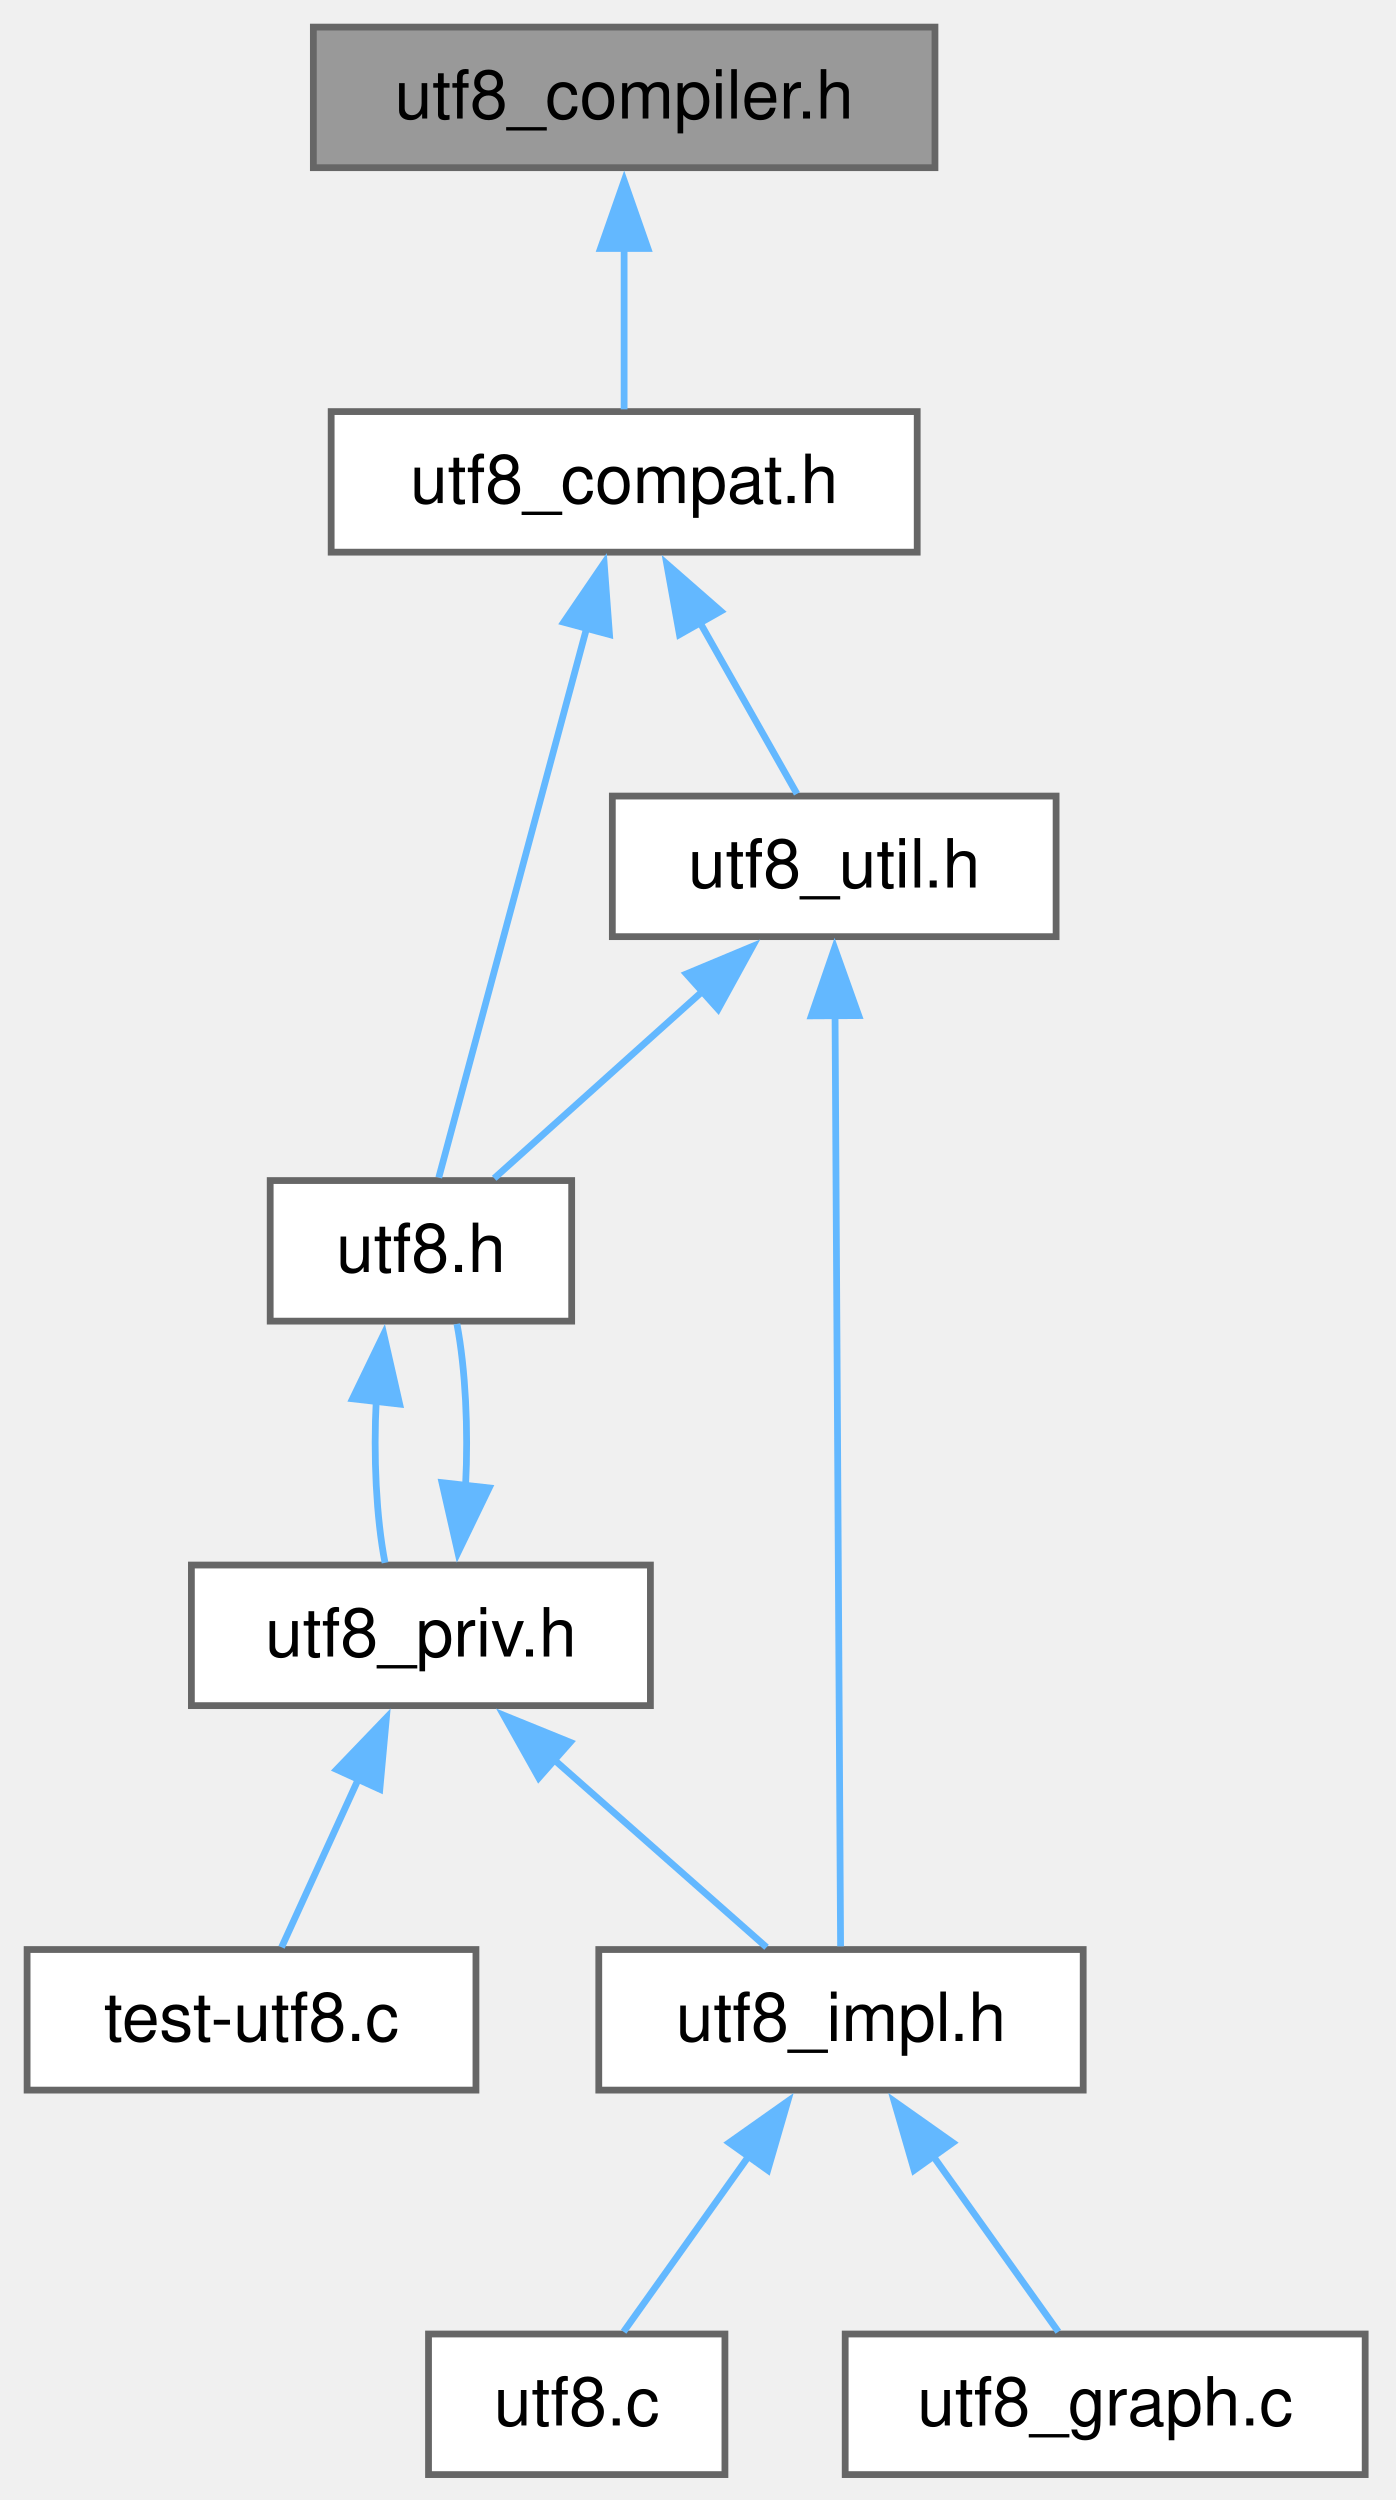
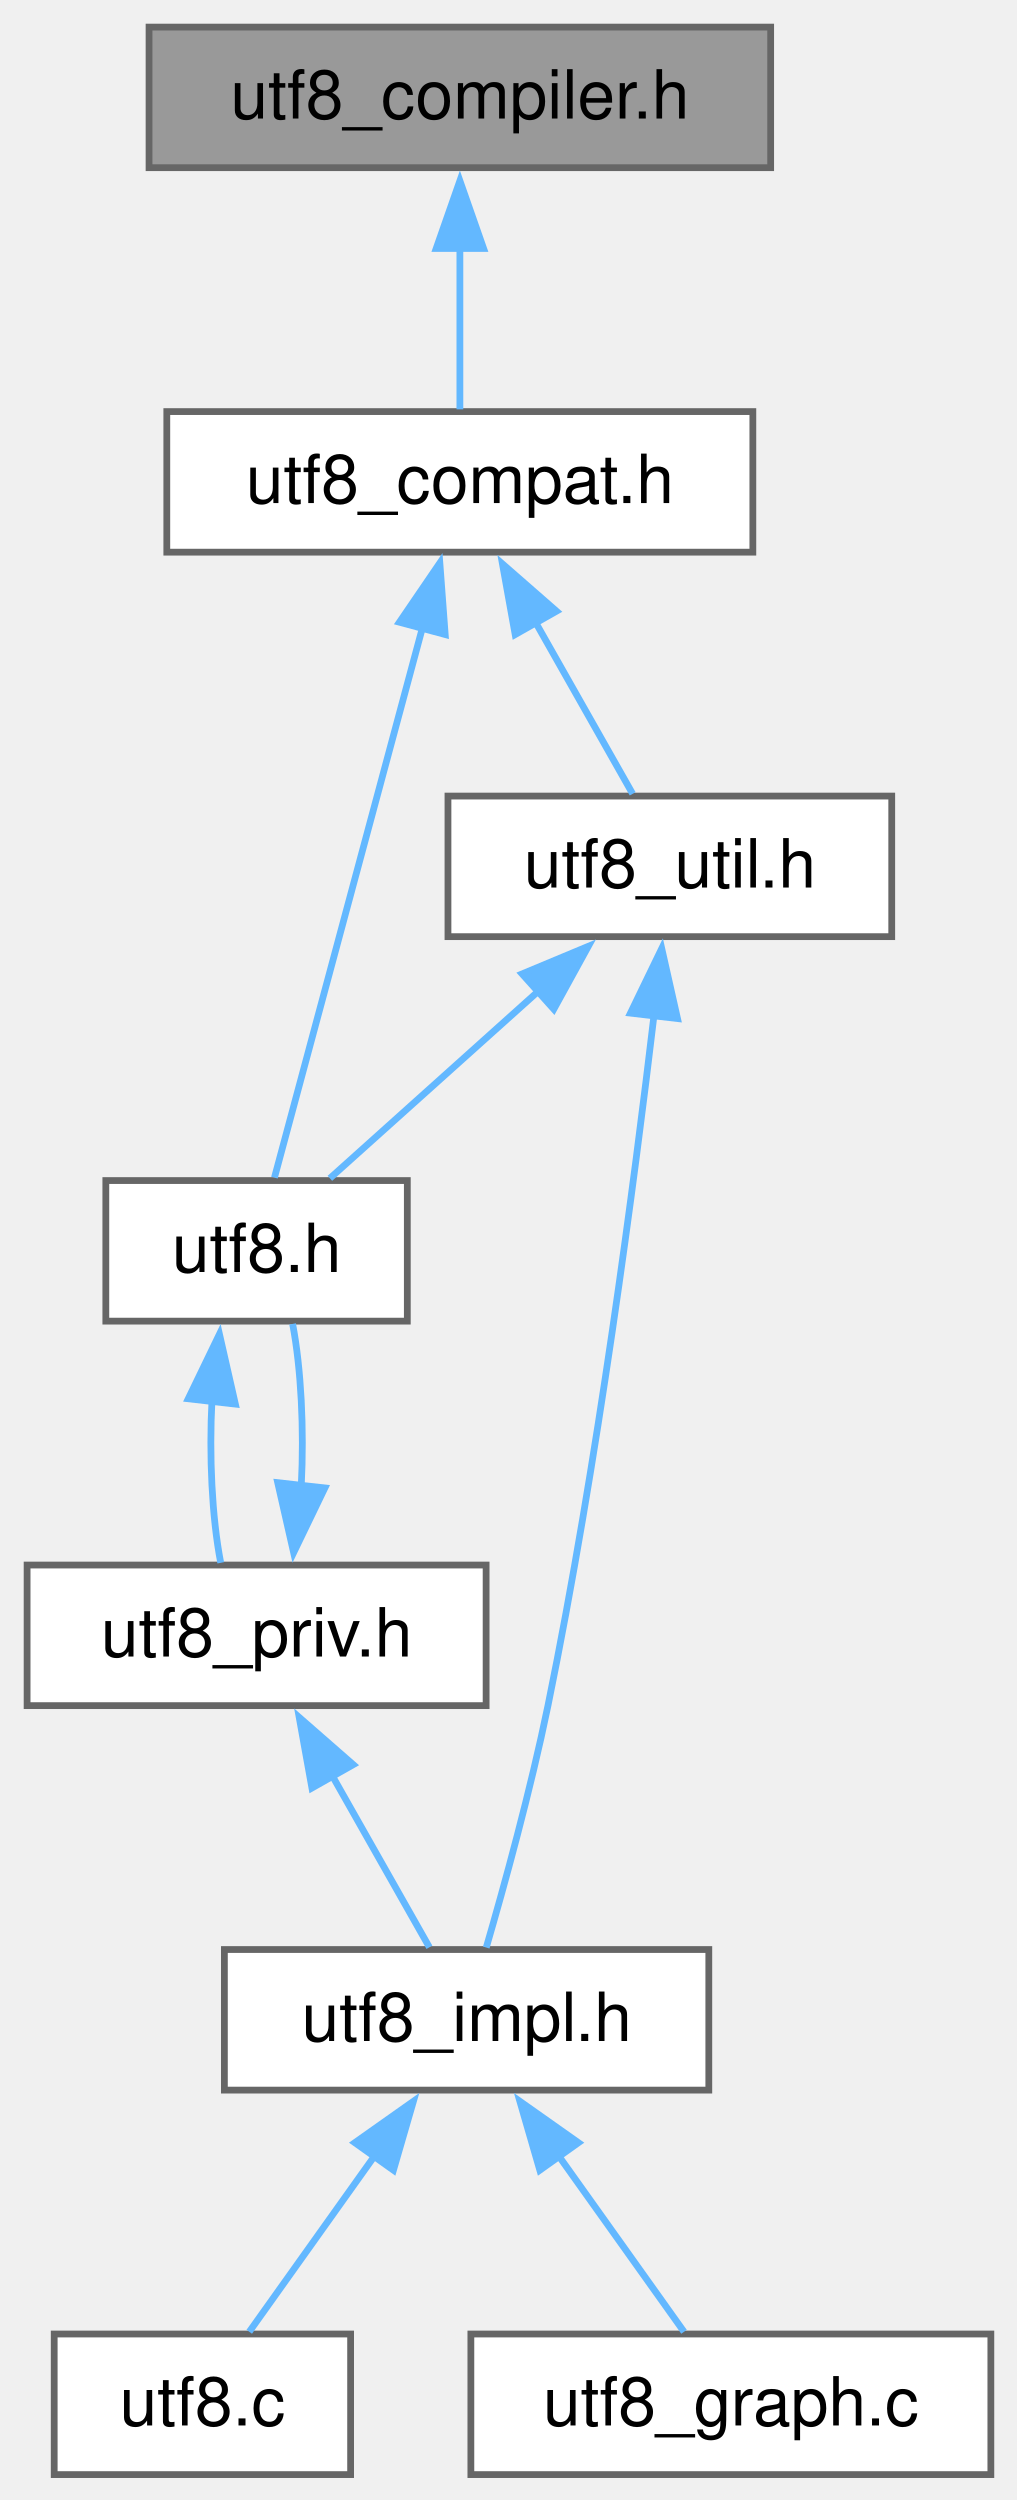
- <svg xmlns="http://www.w3.org/2000/svg" xmlns:xlink="http://www.w3.org/1999/xlink" width="206pt" height="369pt" viewBox="0.00 0.00 206.00 369.00">
+ <svg xmlns="http://www.w3.org/2000/svg" xmlns:xlink="http://www.w3.org/1999/xlink" width="150pt" height="369pt" viewBox="0.00 0.00 150.00 369.00">
  <g id="graph0" class="graph" transform="scale(1 1) rotate(0) translate(4 365.25)">
    <g id="Node000001" class="node">
      <g id="a_Node000001">
        <a xlink:title="Compiler identification convenience macros.">
-           <polygon fill="#999999" stroke="#666666" points="134,-361.25 42.25,-361.25 42.25,-340.5 134,-340.5 134,-361.25" />
-           <text xml:space="preserve" text-anchor="middle" x="88.12" y="-347.75" font-family="Helvetica,sans-Serif" font-size="10.00">utf8_compiler.h</text>
+           <polygon fill="#999999" stroke="#666666" points="109.75,-361.25 18,-361.25 18,-340.5 109.75,-340.5 109.75,-361.25" />
+           <text xml:space="preserve" text-anchor="middle" x="63.88" y="-347.75" font-family="Helvetica,sans-Serif" font-size="10.00">utf8_compiler.h</text>
        </a>
      </g>
    </g>
    <g id="Node000002" class="node">
      <g id="a_Node000002">
        <a xlink:href="../../dd/d13/utf8__compat_8h.html" target="_top" xlink:title=" ">
-           <polygon fill="white" stroke="#666666" points="131.38,-304.5 44.88,-304.5 44.88,-283.75 131.38,-283.75 131.38,-304.5" />
-           <text xml:space="preserve" text-anchor="middle" x="88.12" y="-291" font-family="Helvetica,sans-Serif" font-size="10.00">utf8_compat.h</text>
+           <polygon fill="white" stroke="#666666" points="107.12,-304.5 20.62,-304.5 20.62,-283.75 107.12,-283.75 107.12,-304.5" />
+           <text xml:space="preserve" text-anchor="middle" x="63.88" y="-291" font-family="Helvetica,sans-Serif" font-size="10.00">utf8_compat.h</text>
        </a>
      </g>
    </g>
    <g id="edge1_Node000001_Node000002" class="edge">
      <g id="a_edge1_Node000001_Node000002">
        <a xlink:title=" ">
-           <path fill="none" stroke="#63b8ff" d="M88.12,-328.63C88.12,-320.41 88.12,-311.43 88.12,-304.83" />
-           <polygon fill="#63b8ff" stroke="#63b8ff" points="84.63,-328.57 88.13,-338.57 91.63,-328.57 84.63,-328.57" />
+           <path fill="none" stroke="#63b8ff" d="M63.88,-328.63C63.88,-320.41 63.88,-311.43 63.88,-304.83" />
+           <polygon fill="#63b8ff" stroke="#63b8ff" points="60.38,-328.57 63.88,-338.57 67.38,-328.57 60.38,-328.57" />
        </a>
      </g>
    </g>
    <g id="Node000003" class="node">
      <g id="a_Node000003">
        <a xlink:href="../../db/d7c/utf8_8h.html" target="_top" xlink:title=" ">
-           <polygon fill="white" stroke="#666666" points="80.38,-191 35.88,-191 35.88,-170.25 80.38,-170.25 80.38,-191" />
-           <text xml:space="preserve" text-anchor="middle" x="58.12" y="-177.5" font-family="Helvetica,sans-Serif" font-size="10.00">utf8.h</text>
+           <polygon fill="white" stroke="#666666" points="56.12,-191 11.62,-191 11.62,-170.25 56.12,-170.25 56.12,-191" />
+           <text xml:space="preserve" text-anchor="middle" x="33.88" y="-177.5" font-family="Helvetica,sans-Serif" font-size="10.00">utf8.h</text>
        </a>
      </g>
    </g>
    <g id="edge2_Node000002_Node000003" class="edge">
      <g id="a_edge2_Node000002_Node000003">
        <a xlink:title=" ">
-           <path fill="none" stroke="#63b8ff" d="M82.59,-272.55C76.1,-248.45 65.63,-209.5 60.76,-191.43" />
-           <polygon fill="#63b8ff" stroke="#63b8ff" points="79.2,-273.41 85.17,-282.16 85.96,-271.59 79.2,-273.41" />
+           <path fill="none" stroke="#63b8ff" d="M58.34,-272.55C51.85,-248.45 41.38,-209.5 36.51,-191.43" />
+           <polygon fill="#63b8ff" stroke="#63b8ff" points="54.95,-273.41 60.92,-282.16 61.71,-271.59 54.95,-273.41" />
        </a>
      </g>
    </g>
-     <g id="Node000009" class="node">
-       <g id="a_Node000009">
+     <g id="Node000008" class="node">
+       <g id="a_Node000008">
        <a xlink:href="../../d3/db6/utf8__util_8h.html" target="_top" xlink:title=" ">
-           <polygon fill="white" stroke="#666666" points="151.88,-247.75 86.38,-247.75 86.38,-227 151.88,-227 151.88,-247.75" />
-           <text xml:space="preserve" text-anchor="middle" x="119.12" y="-234.25" font-family="Helvetica,sans-Serif" font-size="10.00">utf8_util.h</text>
+           <polygon fill="white" stroke="#666666" points="127.62,-247.75 62.12,-247.75 62.12,-227 127.62,-227 127.62,-247.75" />
+           <text xml:space="preserve" text-anchor="middle" x="94.88" y="-234.25" font-family="Helvetica,sans-Serif" font-size="10.00">utf8_util.h</text>
        </a>
      </g>
    </g>
-     <g id="edge9_Node000002_Node000009" class="edge">
-       <g id="a_edge9_Node000002_Node000009">
+     <g id="edge8_Node000002_Node000008" class="edge">
+       <g id="a_edge8_Node000002_Node000008">
        <a xlink:title=" ">
-           <path fill="none" stroke="#63b8ff" d="M99.34,-273.32C104.2,-264.73 109.68,-255.06 113.63,-248.08" />
-           <polygon fill="#63b8ff" stroke="#63b8ff" points="96.29,-271.59 94.41,-282.02 102.39,-275.04 96.29,-271.59" />
+           <path fill="none" stroke="#63b8ff" d="M75.09,-273.32C79.95,-264.73 85.43,-255.06 89.38,-248.08" />
+           <polygon fill="#63b8ff" stroke="#63b8ff" points="72.04,-271.59 70.16,-282.02 78.14,-275.04 72.04,-271.59" />
        </a>
      </g>
    </g>
    <g id="Node000004" class="node">
      <g id="a_Node000004">
        <a xlink:href="../../d3/d30/utf8__priv_8h.html" target="_top" xlink:title="Including this private header before utf8.h prevents UTF8_PARSER_DESCRIPTOR from being undefined at t...">
-           <polygon fill="white" stroke="#666666" points="92,-134.25 24.25,-134.25 24.25,-113.5 92,-113.5 92,-134.25" />
-           <text xml:space="preserve" text-anchor="middle" x="58.12" y="-120.75" font-family="Helvetica,sans-Serif" font-size="10.00">utf8_priv.h</text>
+           <polygon fill="white" stroke="#666666" points="67.75,-134.25 0,-134.25 0,-113.5 67.75,-113.5 67.75,-134.25" />
+           <text xml:space="preserve" text-anchor="middle" x="33.88" y="-120.75" font-family="Helvetica,sans-Serif" font-size="10.00">utf8_priv.h</text>
        </a>
      </g>
    </g>
    <g id="edge3_Node000003_Node000004" class="edge">
      <g id="a_edge3_Node000003_Node000004">
        <a xlink:title=" ">
-           <path fill="none" stroke="#63b8ff" d="M51.54,-158.67C51.1,-150.38 51.53,-141.25 52.83,-134.58" />
-           <polygon fill="#63b8ff" stroke="#63b8ff" points="48.03,-158.79 52.64,-168.33 54.99,-158 48.03,-158.79" />
+           <path fill="none" stroke="#63b8ff" d="M27.29,-158.67C26.85,-150.38 27.28,-141.25 28.58,-134.58" />
+           <polygon fill="#63b8ff" stroke="#63b8ff" points="23.78,-158.79 28.39,-168.33 30.74,-158 23.78,-158.79" />
        </a>
      </g>
    </g>
-     <g id="edge5_Node000004_Node000003" class="edge">
-       <g id="a_edge5_Node000004_Node000003">
+     <g id="edge4_Node000004_Node000003" class="edge">
+       <g id="a_edge4_Node000004_Node000003">
        <a xlink:title=" ">
-           <path fill="none" stroke="#63b8ff" d="M64.72,-146.02C65.14,-154.22 64.71,-163.22 63.44,-169.84" />
-           <polygon fill="#63b8ff" stroke="#63b8ff" points="68.2,-145.63 63.59,-136.08 61.24,-146.41 68.2,-145.63" />
+           <path fill="none" stroke="#63b8ff" d="M40.47,-146.02C40.89,-154.22 40.46,-163.22 39.19,-169.84" />
+           <polygon fill="#63b8ff" stroke="#63b8ff" points="43.95,-145.63 39.34,-136.08 36.99,-146.41 43.95,-145.63" />
        </a>
      </g>
    </g>
    <g id="Node000005" class="node">
      <g id="a_Node000005">
-         <a xlink:href="../../d4/d15/test-utf8_8c.html" target="_top" xlink:title=" ">
-           <polygon fill="white" stroke="#666666" points="66.25,-77.5 0,-77.5 0,-56.75 66.25,-56.75 66.25,-77.5" />
-           <text xml:space="preserve" text-anchor="middle" x="33.12" y="-64" font-family="Helvetica,sans-Serif" font-size="10.00">test-utf8.c</text>
+         <a xlink:href="../../d8/dfc/utf8__impl_8h.html" target="_top" xlink:title=" ">
+           <polygon fill="white" stroke="#666666" points="100.62,-77.5 29.12,-77.5 29.12,-56.75 100.62,-56.75 100.62,-77.5" />
+           <text xml:space="preserve" text-anchor="middle" x="64.88" y="-64" font-family="Helvetica,sans-Serif" font-size="10.00">utf8_impl.h</text>
        </a>
      </g>
    </g>
-     <g id="edge4_Node000004_Node000005" class="edge">
-       <g id="a_edge4_Node000004_Node000005">
+     <g id="edge5_Node000004_Node000005" class="edge">
+       <g id="a_edge5_Node000004_Node000005">
        <a xlink:title=" ">
-           <path fill="none" stroke="#63b8ff" d="M48.95,-102.78C45.06,-94.27 40.71,-84.74 37.56,-77.83" />
-           <polygon fill="#63b8ff" stroke="#63b8ff" points="45.69,-104.07 53.03,-111.71 52.06,-101.16 45.69,-104.07" />
+           <path fill="none" stroke="#63b8ff" d="M45.09,-103.07C49.95,-94.48 55.43,-84.81 59.38,-77.83" />
+           <polygon fill="#63b8ff" stroke="#63b8ff" points="42.04,-101.34 40.16,-111.77 48.14,-104.79 42.04,-101.34" />
        </a>
      </g>
    </g>
    <g id="Node000006" class="node">
      <g id="a_Node000006">
-         <a xlink:href="../../d8/dfc/utf8__impl_8h.html" target="_top" xlink:title=" ">
-           <polygon fill="white" stroke="#666666" points="155.88,-77.5 84.38,-77.5 84.38,-56.75 155.88,-56.75 155.88,-77.5" />
-           <text xml:space="preserve" text-anchor="middle" x="120.12" y="-64" font-family="Helvetica,sans-Serif" font-size="10.00">utf8_impl.h</text>
+         <a xlink:href="../../df/d51/utf8_8c.html" target="_top" xlink:title=" ">
+           <polygon fill="white" stroke="#666666" points="47.75,-20.75 4,-20.75 4,0 47.75,0 47.75,-20.75" />
+           <text xml:space="preserve" text-anchor="middle" x="25.88" y="-7.25" font-family="Helvetica,sans-Serif" font-size="10.00">utf8.c</text>
        </a>
      </g>
    </g>
-     <g id="edge6_Node000004_Node000006" class="edge">
-       <g id="a_edge6_Node000004_Node000006">
+     <g id="edge6_Node000005_Node000006" class="edge">
+       <g id="a_edge6_Node000005_Node000006">
        <a xlink:title=" ">
-           <path fill="none" stroke="#63b8ff" d="M77.68,-105.61C88.06,-96.44 100.44,-85.51 109.14,-77.83" />
-           <polygon fill="#63b8ff" stroke="#63b8ff" points="75.52,-102.84 70.34,-112.08 80.16,-108.09 75.52,-102.84" />
+           <path fill="none" stroke="#63b8ff" d="M51.38,-47.17C45.11,-38.38 37.93,-28.3 32.79,-21.08" />
+           <polygon fill="#63b8ff" stroke="#63b8ff" points="48.37,-48.99 57.02,-55.1 54.07,-44.93 48.37,-48.99" />
        </a>
      </g>
    </g>
    <g id="Node000007" class="node">
      <g id="a_Node000007">
-         <a xlink:href="../../df/d51/utf8_8c.html" target="_top" xlink:title=" ">
-           <polygon fill="white" stroke="#666666" points="103,-20.75 59.25,-20.75 59.25,0 103,0 103,-20.75" />
-           <text xml:space="preserve" text-anchor="middle" x="81.12" y="-7.25" font-family="Helvetica,sans-Serif" font-size="10.00">utf8.c</text>
+         <a xlink:href="../../d9/d0d/utf8__graph_8c.html" target="_top" xlink:title=" ">
+           <polygon fill="white" stroke="#666666" points="142.25,-20.75 65.5,-20.75 65.5,0 142.25,0 142.25,-20.75" />
+           <text xml:space="preserve" text-anchor="middle" x="103.88" y="-7.25" font-family="Helvetica,sans-Serif" font-size="10.00">utf8_graph.c</text>
        </a>
      </g>
    </g>
-     <g id="edge7_Node000006_Node000007" class="edge">
-       <g id="a_edge7_Node000006_Node000007">
+     <g id="edge7_Node000005_Node000007" class="edge">
+       <g id="a_edge7_Node000005_Node000007">
        <a xlink:title=" ">
-           <path fill="none" stroke="#63b8ff" d="M106.63,-47.17C100.36,-38.38 93.18,-28.3 88.04,-21.08" />
-           <polygon fill="#63b8ff" stroke="#63b8ff" points="103.62,-48.99 112.27,-55.1 109.32,-44.93 103.62,-48.99" />
+           <path fill="none" stroke="#63b8ff" d="M78.37,-47.17C84.64,-38.38 91.82,-28.3 96.96,-21.08" />
+           <polygon fill="#63b8ff" stroke="#63b8ff" points="75.68,-44.93 72.73,-55.1 81.38,-48.99 75.68,-44.93" />
        </a>
      </g>
    </g>
-     <g id="Node000008" class="node">
-       <g id="a_Node000008">
-         <a xlink:href="../../d9/d0d/utf8__graph_8c.html" target="_top" xlink:title=" ">
-           <polygon fill="white" stroke="#666666" points="197.5,-20.75 120.75,-20.75 120.75,0 197.5,0 197.5,-20.75" />
-           <text xml:space="preserve" text-anchor="middle" x="159.12" y="-7.25" font-family="Helvetica,sans-Serif" font-size="10.00">utf8_graph.c</text>
+     <g id="edge9_Node000008_Node000003" class="edge">
+       <g id="a_edge9_Node000008_Node000003">
+         <a xlink:title=" ">
+           <path fill="none" stroke="#63b8ff" d="M75.64,-219.11C65.42,-209.94 53.25,-199.01 44.69,-191.33" />
+           <polygon fill="#63b8ff" stroke="#63b8ff" points="73.06,-221.5 82.84,-225.58 77.74,-216.29 73.06,-221.5" />
        </a>
      </g>
    </g>
-     <g id="edge8_Node000006_Node000008" class="edge">
-       <g id="a_edge8_Node000006_Node000008">
+     <g id="edge10_Node000008_Node000005" class="edge">
+       <g id="a_edge10_Node000008_Node000005">
        <a xlink:title=" ">
-           <path fill="none" stroke="#63b8ff" d="M133.62,-47.17C139.89,-38.38 147.07,-28.3 152.21,-21.08" />
-           <polygon fill="#63b8ff" stroke="#63b8ff" points="130.93,-44.93 127.98,-55.1 136.63,-48.99 130.93,-44.93" />
-         </a>
-       </g>
-     </g>
-     <g id="edge10_Node000009_Node000003" class="edge">
-       <g id="a_edge10_Node000009_Node000003">
-         <a xlink:title=" ">
-           <path fill="none" stroke="#63b8ff" d="M99.89,-219.11C89.67,-209.94 77.5,-199.01 68.94,-191.33" />
-           <polygon fill="#63b8ff" stroke="#63b8ff" points="97.31,-221.5 107.09,-225.58 101.99,-216.29 97.31,-221.5" />
-         </a>
-       </g>
-     </g>
-     <g id="edge11_Node000009_Node000006" class="edge">
-       <g id="a_edge11_Node000009_Node000006">
-         <a xlink:title=" ">
-           <path fill="none" stroke="#63b8ff" d="M119.25,-215.66C119.47,-179.15 119.91,-104.71 120.07,-77.97" />
-           <polygon fill="#63b8ff" stroke="#63b8ff" points="115.75,-215.31 119.19,-225.33 122.75,-215.35 115.75,-215.31" />
+           <path fill="none" stroke="#63b8ff" d="M92.56,-215.64C89.66,-191.12 84.17,-149.11 76.88,-113.5 74.32,-101.05 70.43,-86.92 67.77,-77.79" />
+           <polygon fill="#63b8ff" stroke="#63b8ff" points="89.05,-215.71 93.67,-225.25 96,-214.91 89.05,-215.71" />
        </a>
      </g>
    </g>
  </g>
</svg>
